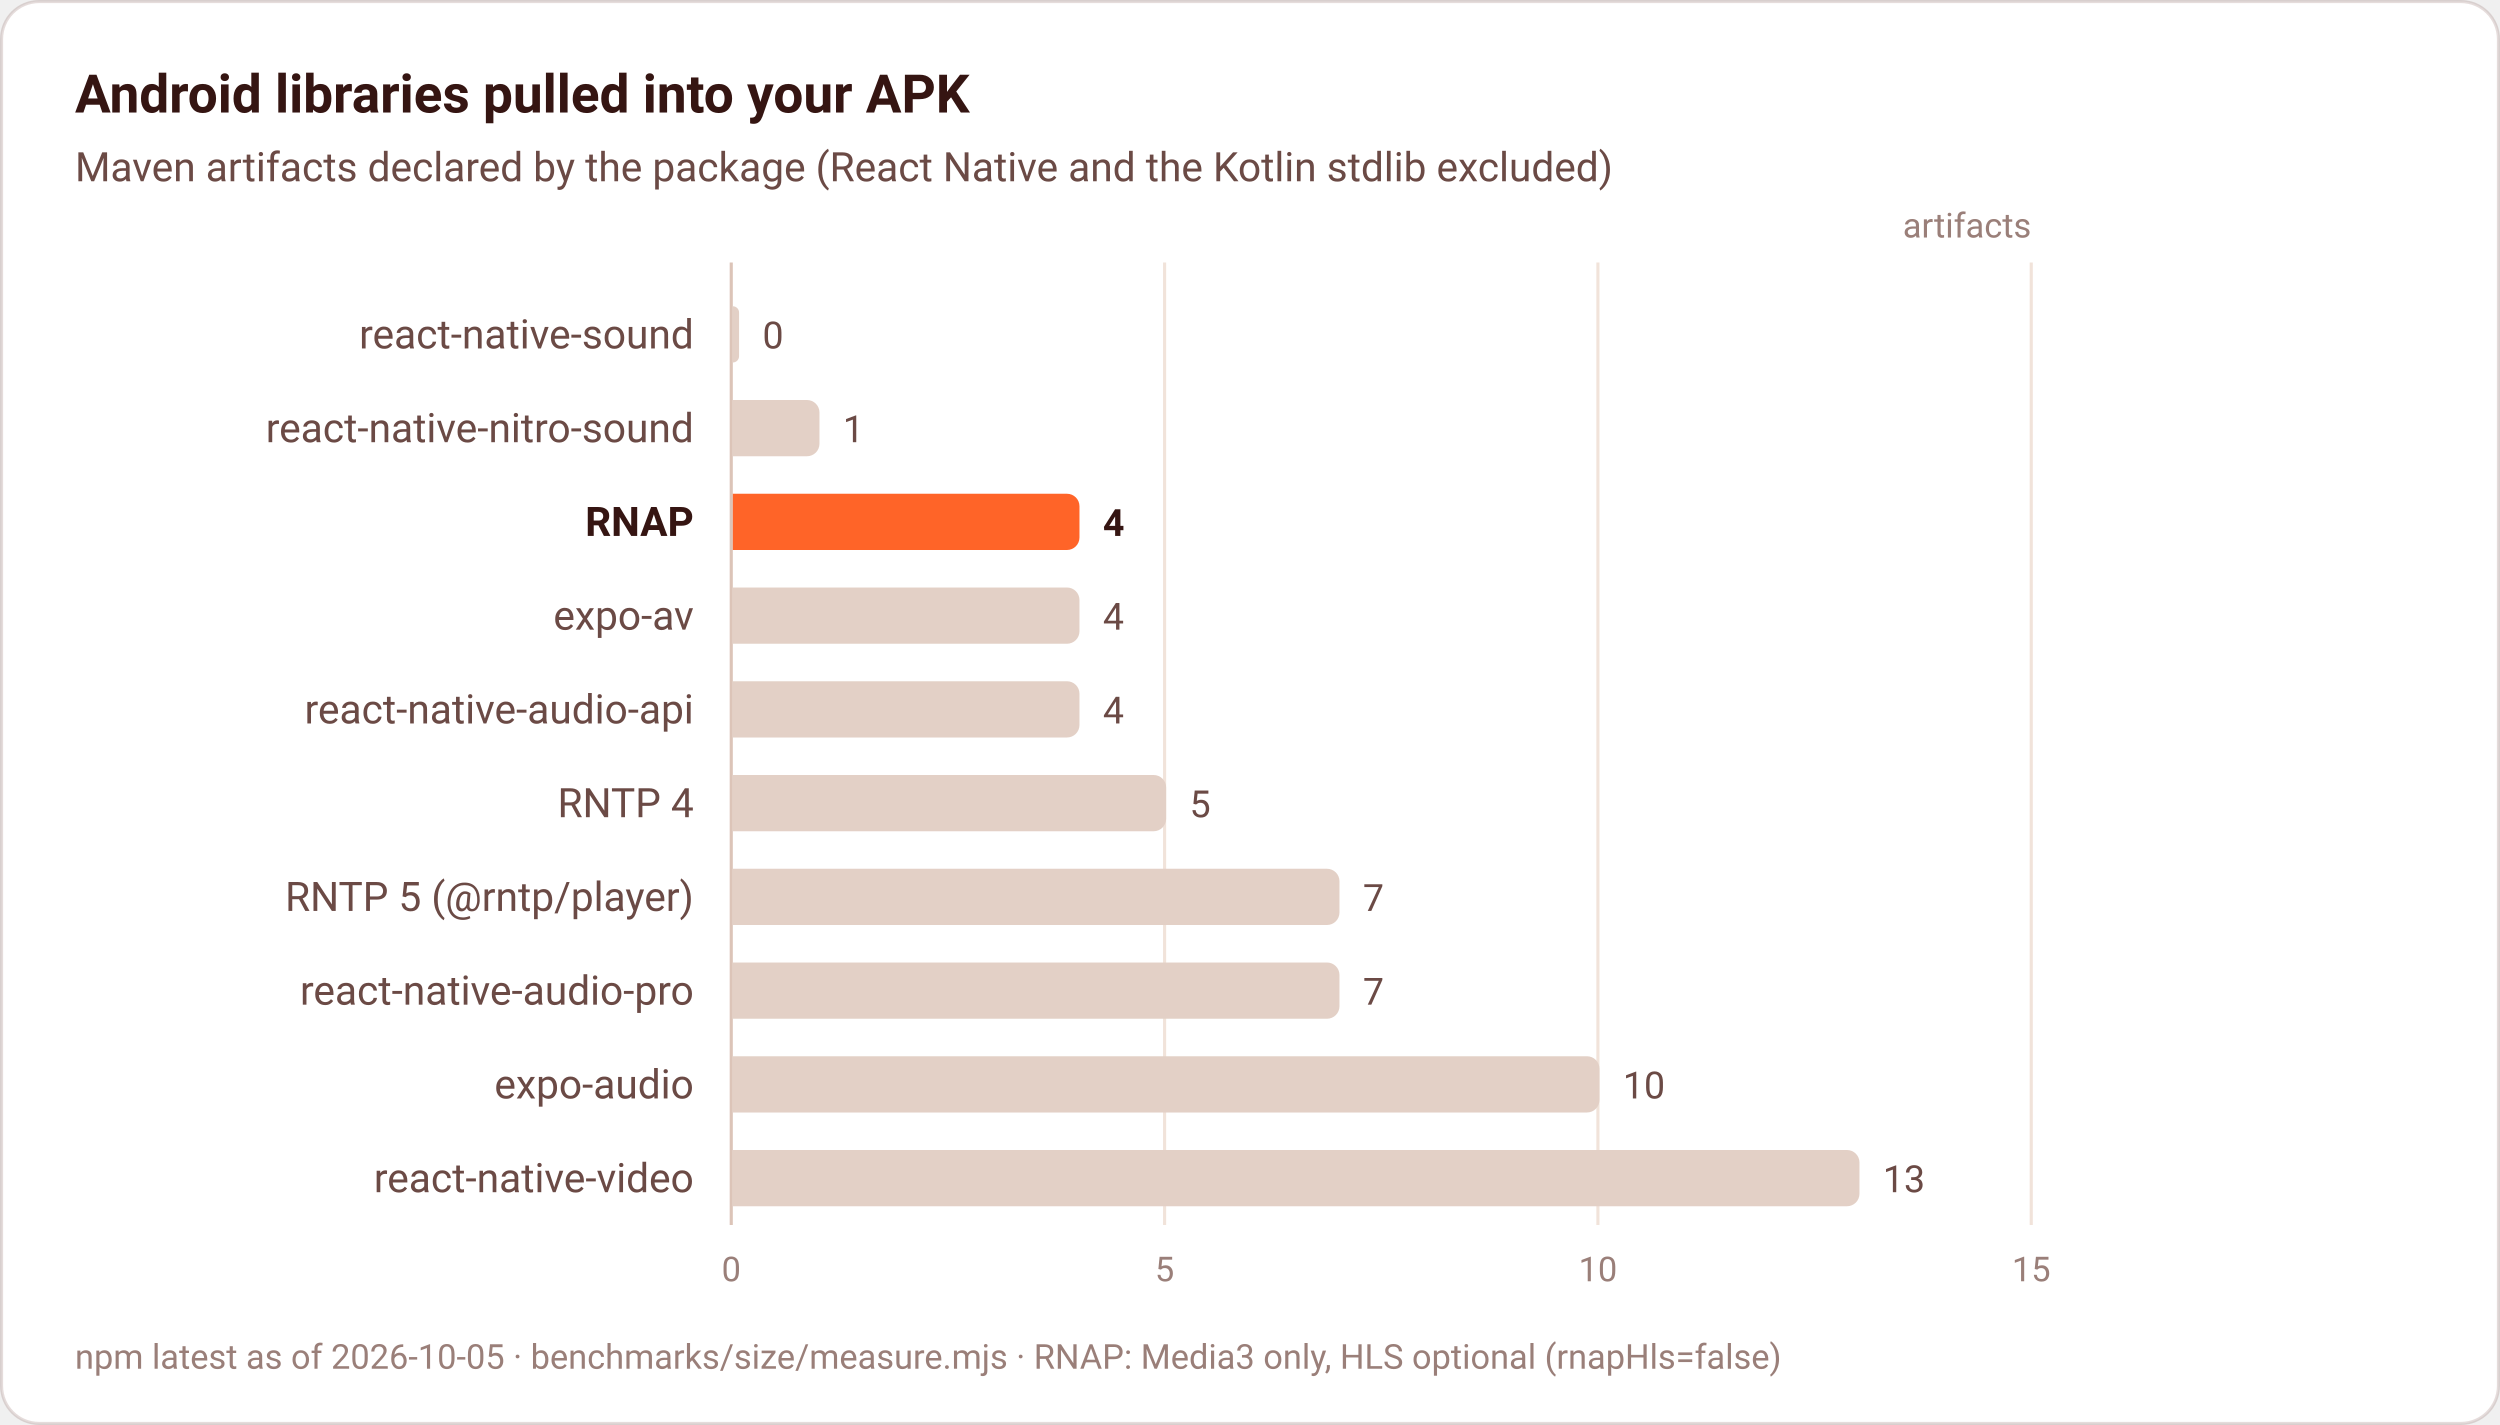
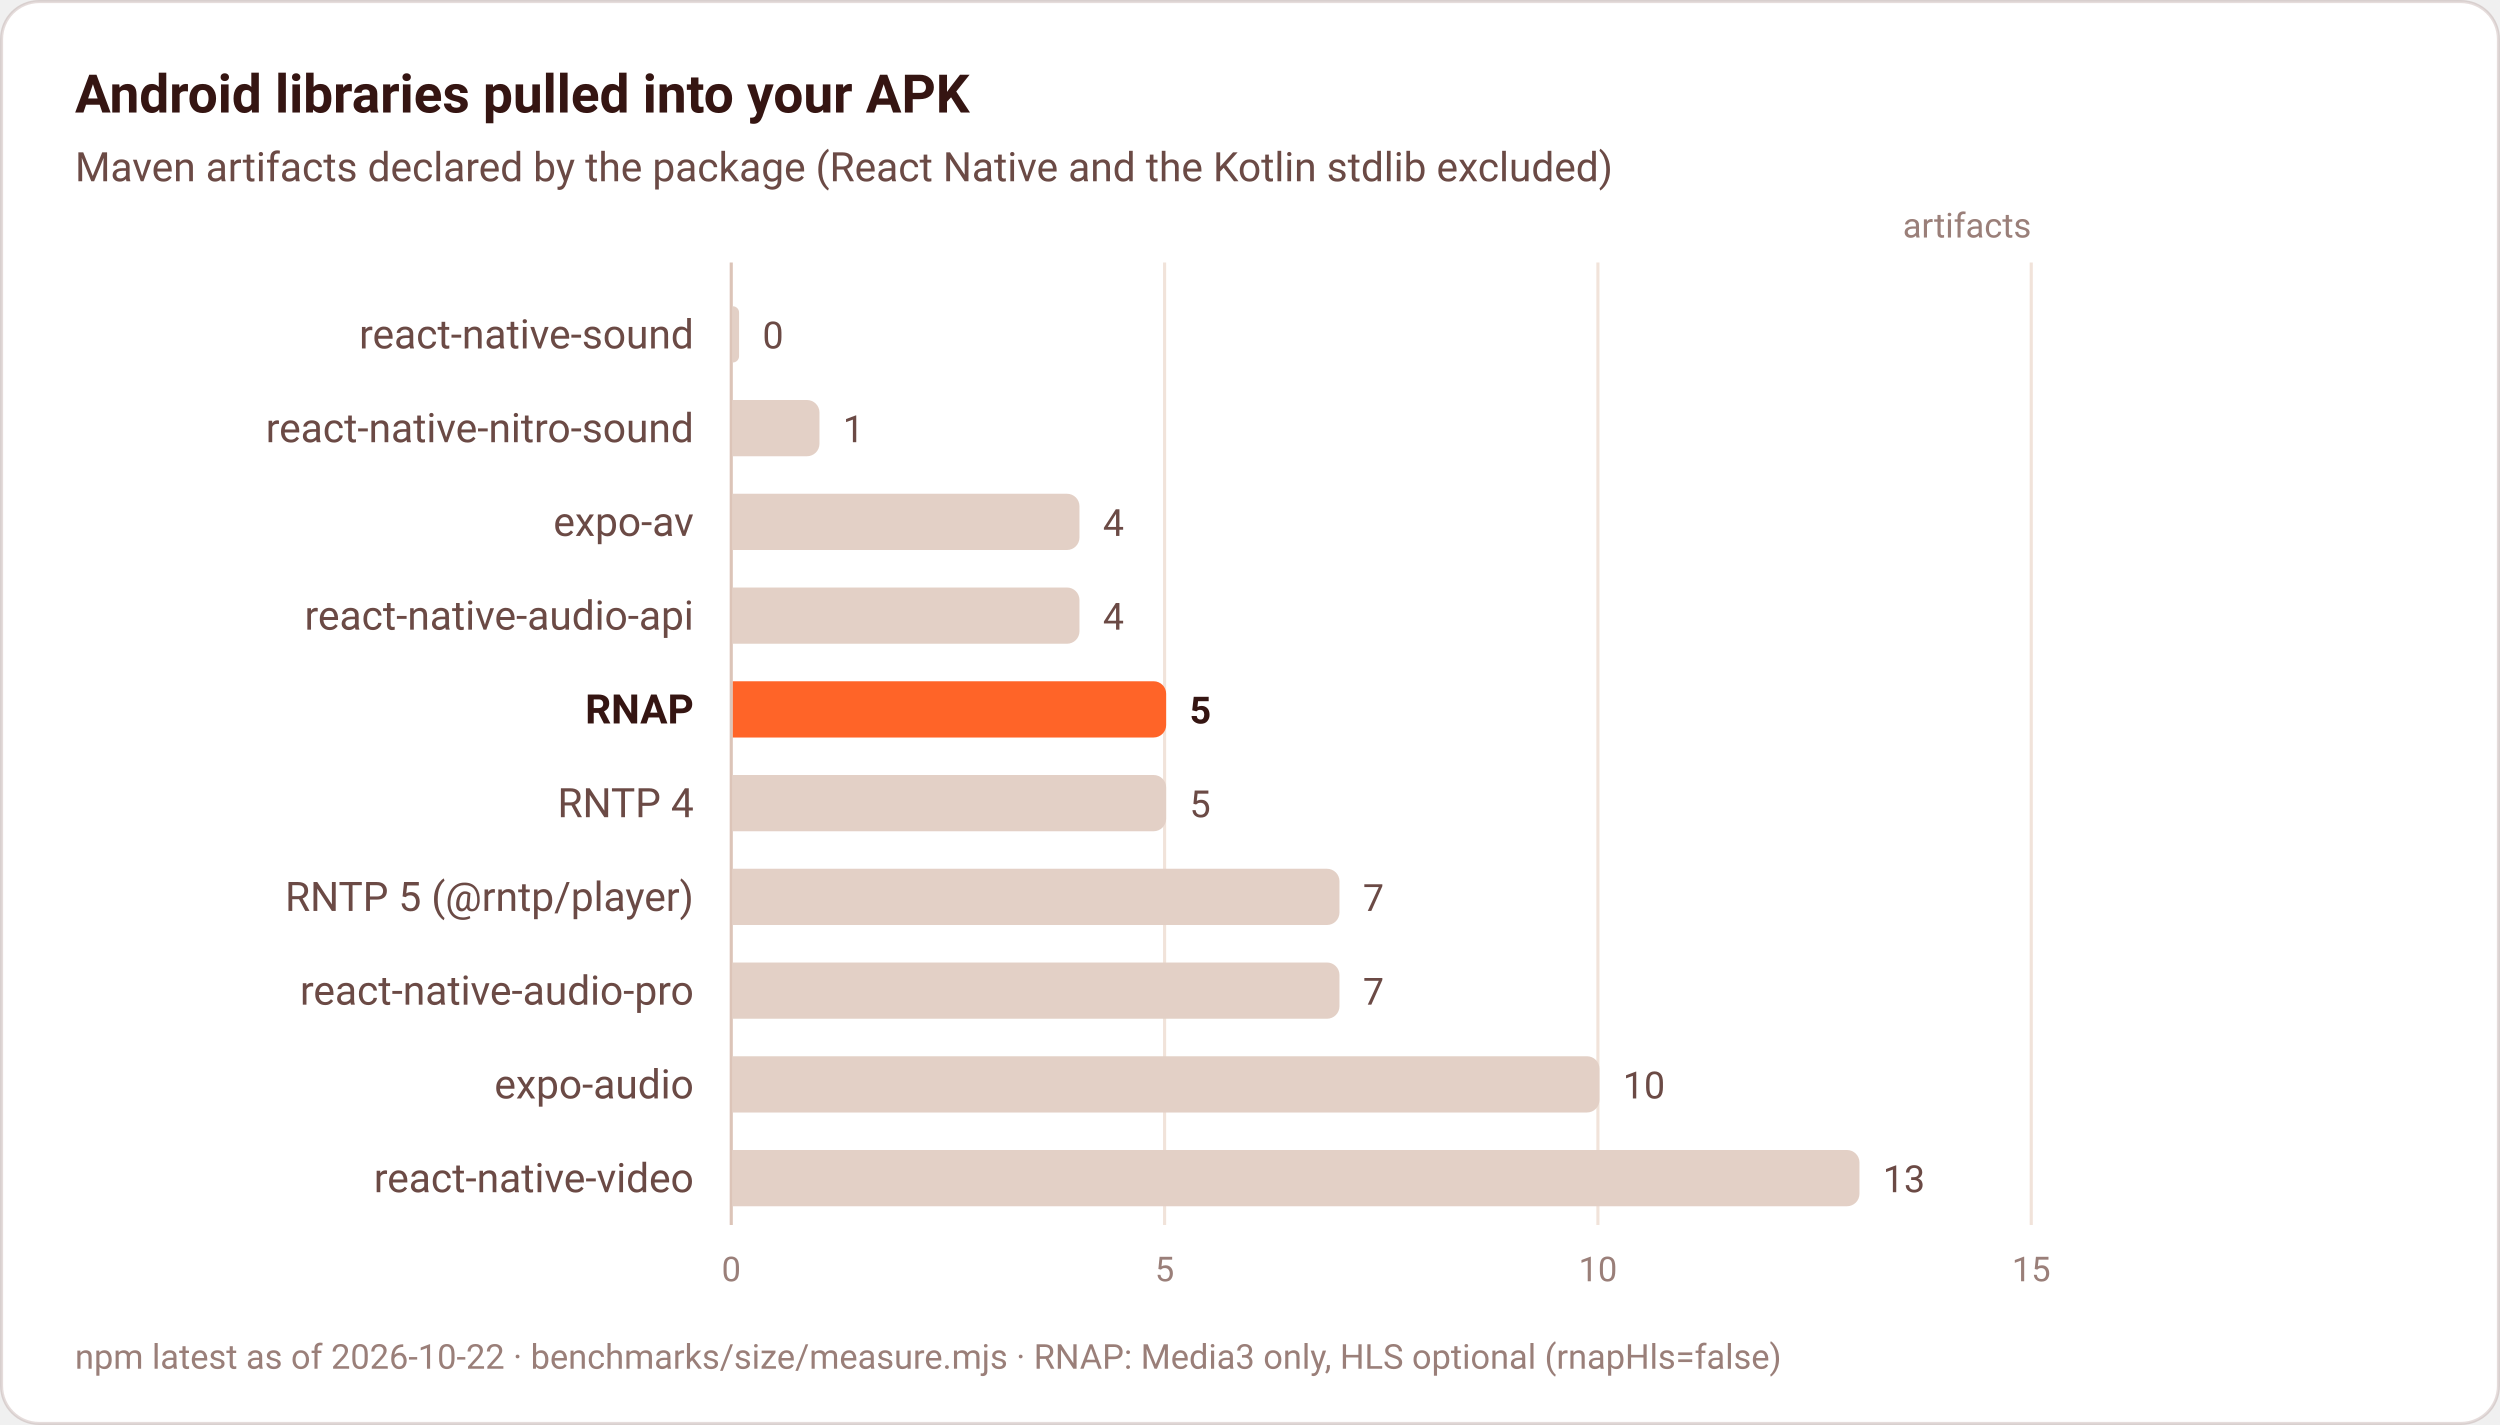
<svg xmlns="http://www.w3.org/2000/svg" width="800" height="456" viewBox="0 0 800 456" font-family="system-ui, -apple-system, &quot;Segoe UI&quot;, Roboto, sans-serif" role="img" aria-labelledby="t d">
  <rect x="0.5" y="0.5" width="799" height="455" rx="12" fill="#ffffff" stroke="rgba(91,34,28,0.16)" />
  <text x="24" y="36" font-size="17" font-weight="600" fill="#351512">Android libraries pulled into your APK</text>
  <text x="24" y="58" font-size="13" fill="#6b4a45">Maven artifacts declared by the package (React Native and the Kotlin stdlib excluded)</text>
  <line x1="234" y1="84" x2="234" y2="392" stroke="#dcc4b8" stroke-width="1" />
  <text x="234" y="410" font-size="11" fill="#9a7f79" text-anchor="middle" style="font-variant-numeric:tabular-nums">0</text>
  <line x1="372.667" y1="84" x2="372.667" y2="392" stroke="#f1e3da" stroke-width="1" />
  <text x="372.667" y="410" font-size="11" fill="#9a7f79" text-anchor="middle" style="font-variant-numeric:tabular-nums">5</text>
  <line x1="511.333" y1="84" x2="511.333" y2="392" stroke="#f1e3da" stroke-width="1" />
  <text x="511.333" y="410" font-size="11" fill="#9a7f79" text-anchor="middle" style="font-variant-numeric:tabular-nums">10</text>
  <line x1="650" y1="84" x2="650" y2="392" stroke="#f1e3da" stroke-width="1" />
  <text x="650" y="410" font-size="11" fill="#9a7f79" text-anchor="middle" style="font-variant-numeric:tabular-nums">15</text>
  <text x="650" y="76" font-size="11" fill="#9a7f79" text-anchor="end">artifacts</text>
  <text x="222" y="111.5" font-size="13" fill="#6b4a45" font-weight="400" text-anchor="end">react-native-sound</text>
  <path d="M234.5,98h0a2,2 0 0 1 2,2v14a2,2 0 0 1 -2,2h-0z" fill="#e3d0c6" />
  <text x="244" y="111.5" font-size="12" fill="#6b4a45" font-weight="400" style="font-variant-numeric:tabular-nums">0</text>
  <text x="222" y="141.5" font-size="13" fill="#6b4a45" font-weight="400" text-anchor="end">react-native-nitro-sound</text>
  <path d="M234.5,128h23.733a4,4 0 0 1 4,4v10a4,4 0 0 1 -4,4h-23.733z" fill="#e3d0c6" />
  <text x="269.733" y="141.5" font-size="12" fill="#6b4a45" font-weight="400" style="font-variant-numeric:tabular-nums">1</text>
-   <text x="222" y="171.5" font-size="13" fill="#351512" font-weight="600" text-anchor="end">RNAP</text>
-   <path d="M234.5,158h106.933a4,4 0 0 1 4,4v10a4,4 0 0 1 -4,4h-106.933z" fill="#ff6428" />
-   <text x="352.933" y="171.5" font-size="12" fill="#351512" font-weight="600" style="font-variant-numeric:tabular-nums">4</text>
-   <text x="222" y="201.5" font-size="13" fill="#6b4a45" font-weight="400" text-anchor="end">expo-av</text>
+   <text x="222" y="171.5" font-size="13" fill="#6b4a45" font-weight="400" text-anchor="end">expo-av</text>
+   <path d="M234.5,158h106.933a4,4 0 0 1 4,4v10a4,4 0 0 1 -4,4h-106.933z" fill="#e3d0c6" />
+   <text x="352.933" y="171.5" font-size="12" fill="#6b4a45" font-weight="400" style="font-variant-numeric:tabular-nums">4</text>
+   <text x="222" y="201.5" font-size="13" fill="#6b4a45" font-weight="400" text-anchor="end">react-native-audio-api</text>
  <path d="M234.5,188h106.933a4,4 0 0 1 4,4v10a4,4 0 0 1 -4,4h-106.933z" fill="#e3d0c6" />
  <text x="352.933" y="201.5" font-size="12" fill="#6b4a45" font-weight="400" style="font-variant-numeric:tabular-nums">4</text>
-   <text x="222" y="231.5" font-size="13" fill="#6b4a45" font-weight="400" text-anchor="end">react-native-audio-api</text>
-   <path d="M234.5,218h106.933a4,4 0 0 1 4,4v10a4,4 0 0 1 -4,4h-106.933z" fill="#e3d0c6" />
-   <text x="352.933" y="231.5" font-size="12" fill="#6b4a45" font-weight="400" style="font-variant-numeric:tabular-nums">4</text>
+   <text x="222" y="231.5" font-size="13" fill="#351512" font-weight="600" text-anchor="end">RNAP</text>
+   <path d="M234.5,218h134.667a4,4 0 0 1 4,4v10a4,4 0 0 1 -4,4h-134.667z" fill="#ff6428" />
+   <text x="380.667" y="231.5" font-size="12" fill="#351512" font-weight="600" style="font-variant-numeric:tabular-nums">5</text>
  <text x="222" y="261.5" font-size="13" fill="#6b4a45" font-weight="400" text-anchor="end">RNTP 4</text>
  <path d="M234.5,248h134.667a4,4 0 0 1 4,4v10a4,4 0 0 1 -4,4h-134.667z" fill="#e3d0c6" />
  <text x="380.667" y="261.5" font-size="12" fill="#6b4a45" font-weight="400" style="font-variant-numeric:tabular-nums">5</text>
  <text x="222" y="291.5" font-size="13" fill="#6b4a45" font-weight="400" text-anchor="end">RNTP 5 (@rntp/player)</text>
  <path d="M234.5,278h190.133a4,4 0 0 1 4,4v10a4,4 0 0 1 -4,4h-190.133z" fill="#e3d0c6" />
  <text x="436.133" y="291.5" font-size="12" fill="#6b4a45" font-weight="400" style="font-variant-numeric:tabular-nums">7</text>
  <text x="222" y="321.5" font-size="13" fill="#6b4a45" font-weight="400" text-anchor="end">react-native-audio-pro</text>
  <path d="M234.5,308h190.133a4,4 0 0 1 4,4v10a4,4 0 0 1 -4,4h-190.133z" fill="#e3d0c6" />
  <text x="436.133" y="321.5" font-size="12" fill="#6b4a45" font-weight="400" style="font-variant-numeric:tabular-nums">7</text>
  <text x="222" y="351.5" font-size="13" fill="#6b4a45" font-weight="400" text-anchor="end">expo-audio</text>
  <path d="M234.5,338h273.333a4,4 0 0 1 4,4v10a4,4 0 0 1 -4,4h-273.333z" fill="#e3d0c6" />
  <text x="519.333" y="351.5" font-size="12" fill="#6b4a45" font-weight="400" style="font-variant-numeric:tabular-nums">10</text>
  <text x="222" y="381.5" font-size="13" fill="#6b4a45" font-weight="400" text-anchor="end">react-native-video</text>
  <path d="M234.5,368h356.533a4,4 0 0 1 4,4v10a4,4 0 0 1 -4,4h-356.533z" fill="#e3d0c6" />
  <text x="602.533" y="381.5" font-size="12" fill="#6b4a45" font-weight="400" style="font-variant-numeric:tabular-nums">13</text>
-   <text x="24" y="438" font-size="11" fill="#9a7f79">npm latest as of 2026-10-05 · benchmarks/size/measure.mjs · RNAP: Media3 only, HLS optional (rnapHls=false)</text>
+   <text x="24" y="438" font-size="11" fill="#9a7f79">npm latest as of 2026-10-22 · benchmarks/size/measure.mjs · RNAP: Media3 only, HLS optional (rnapHls=false)</text>
</svg>
